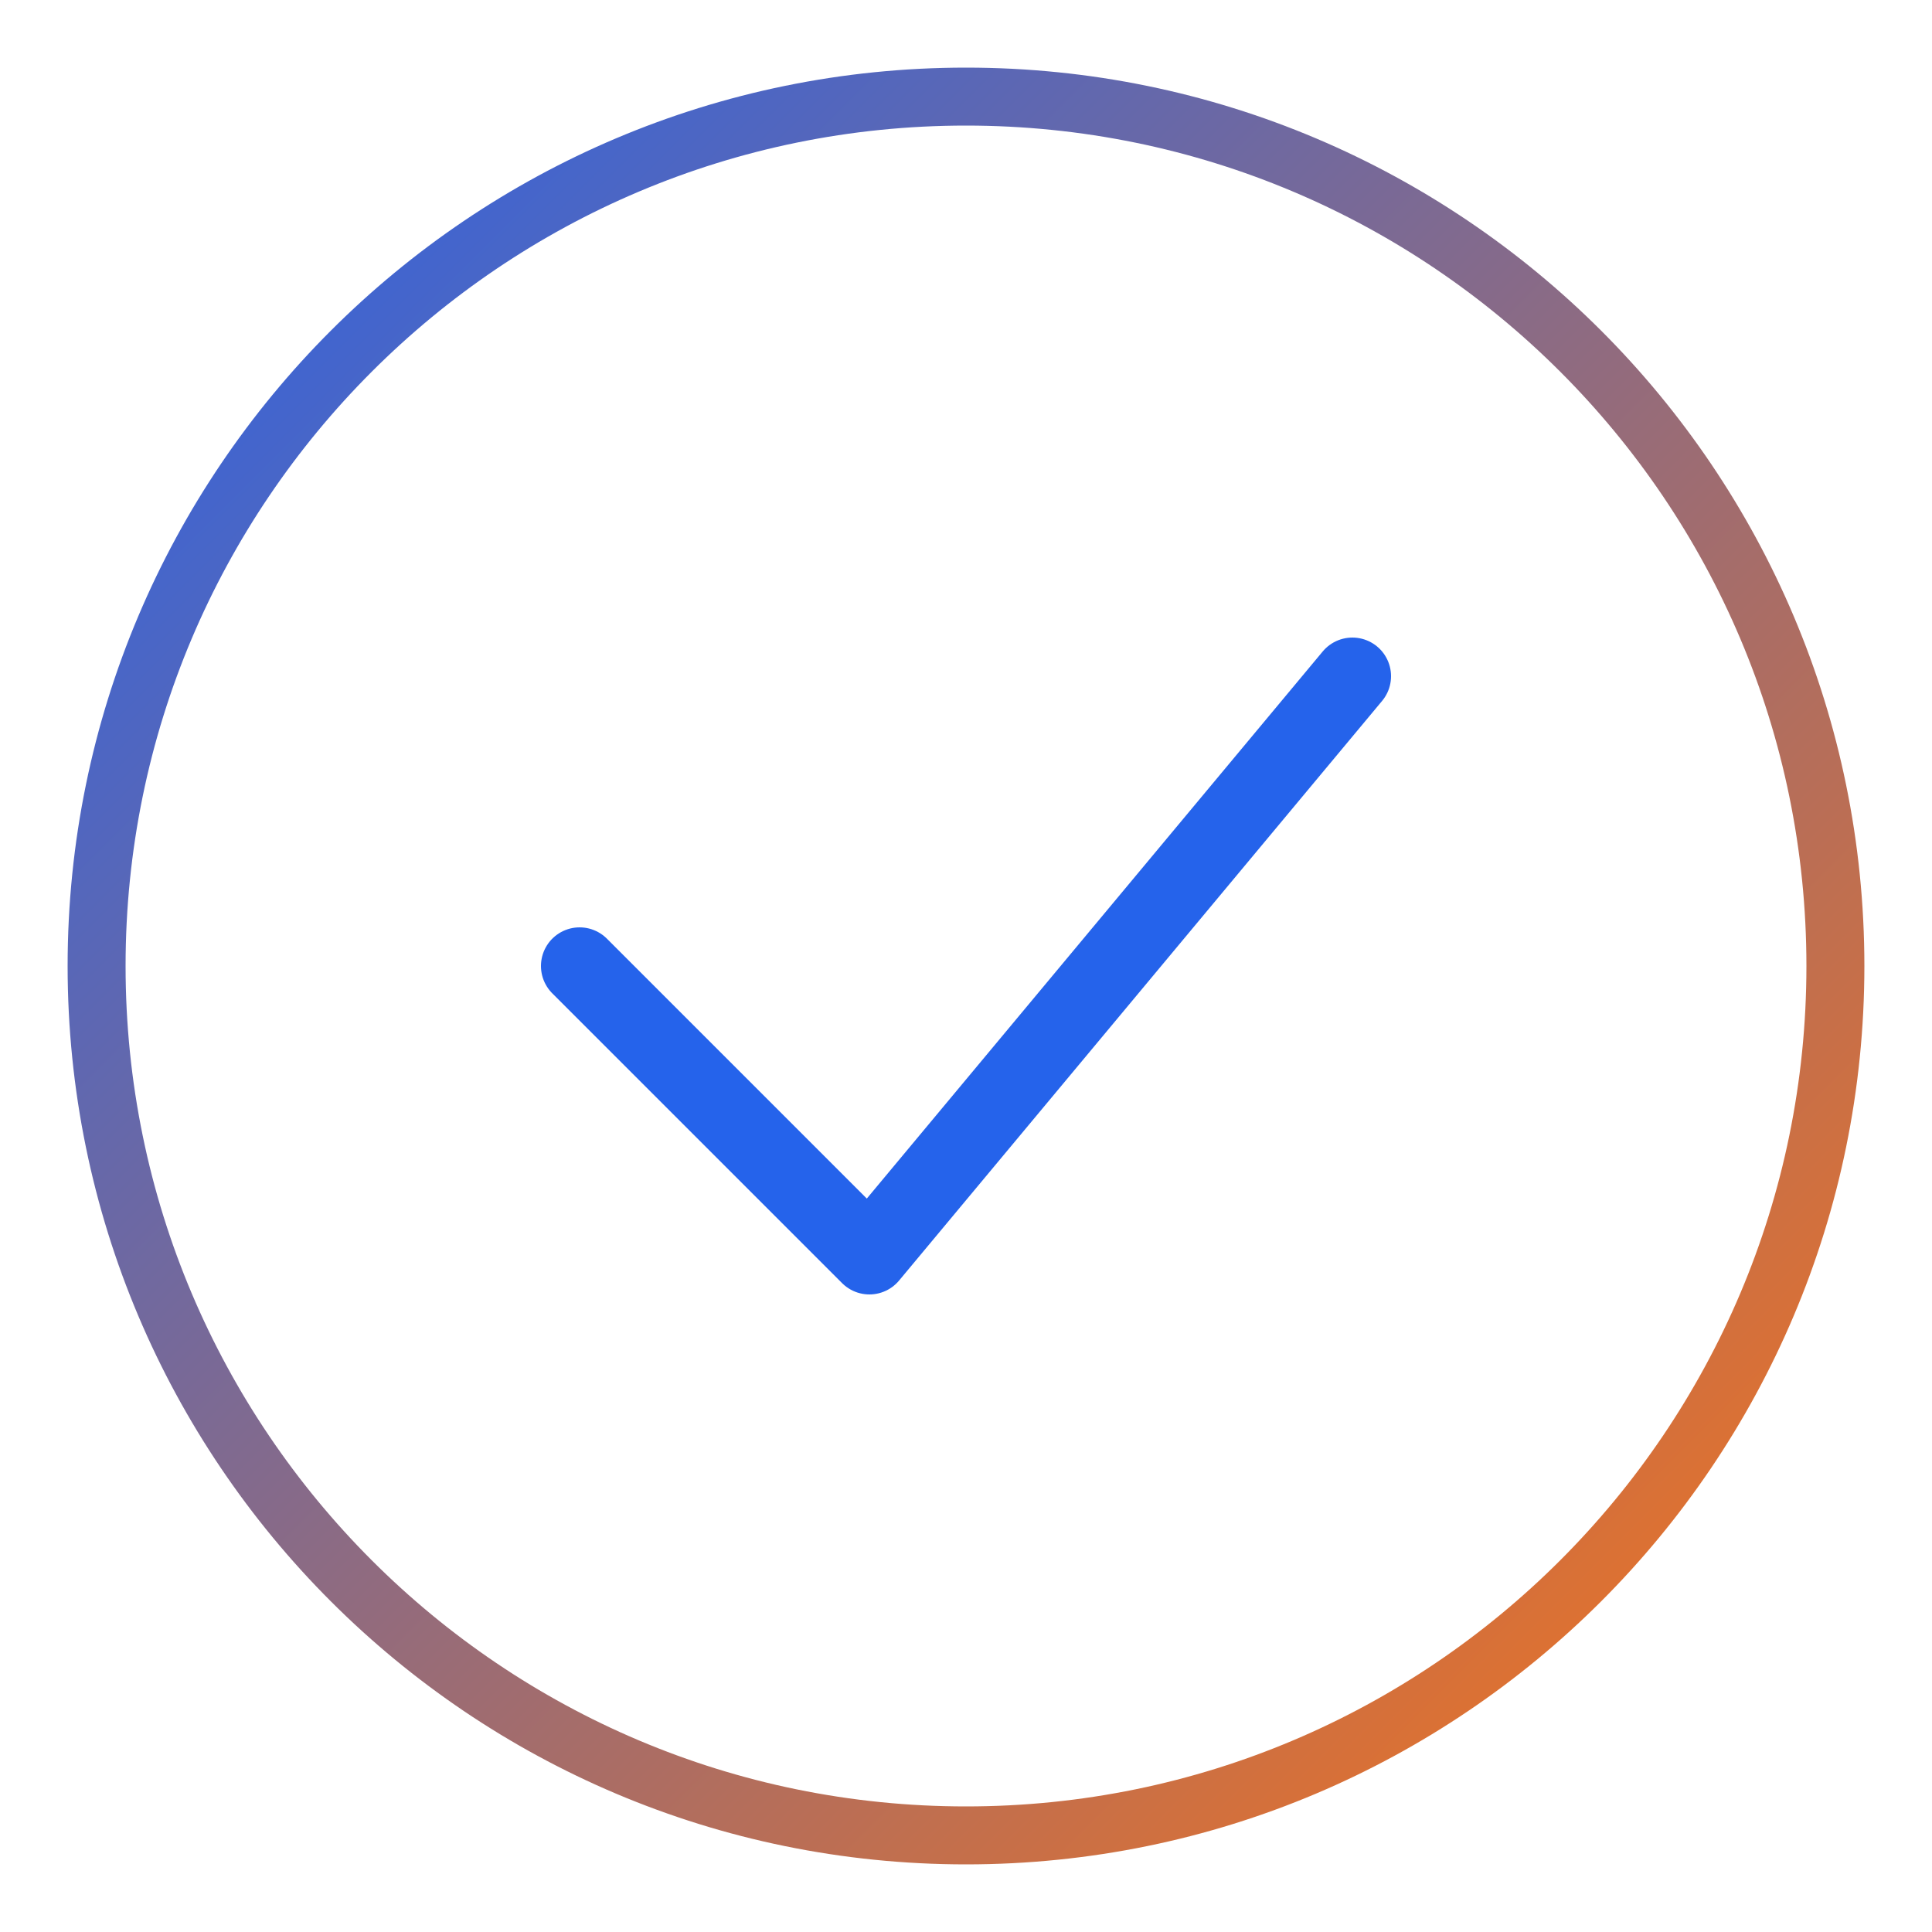
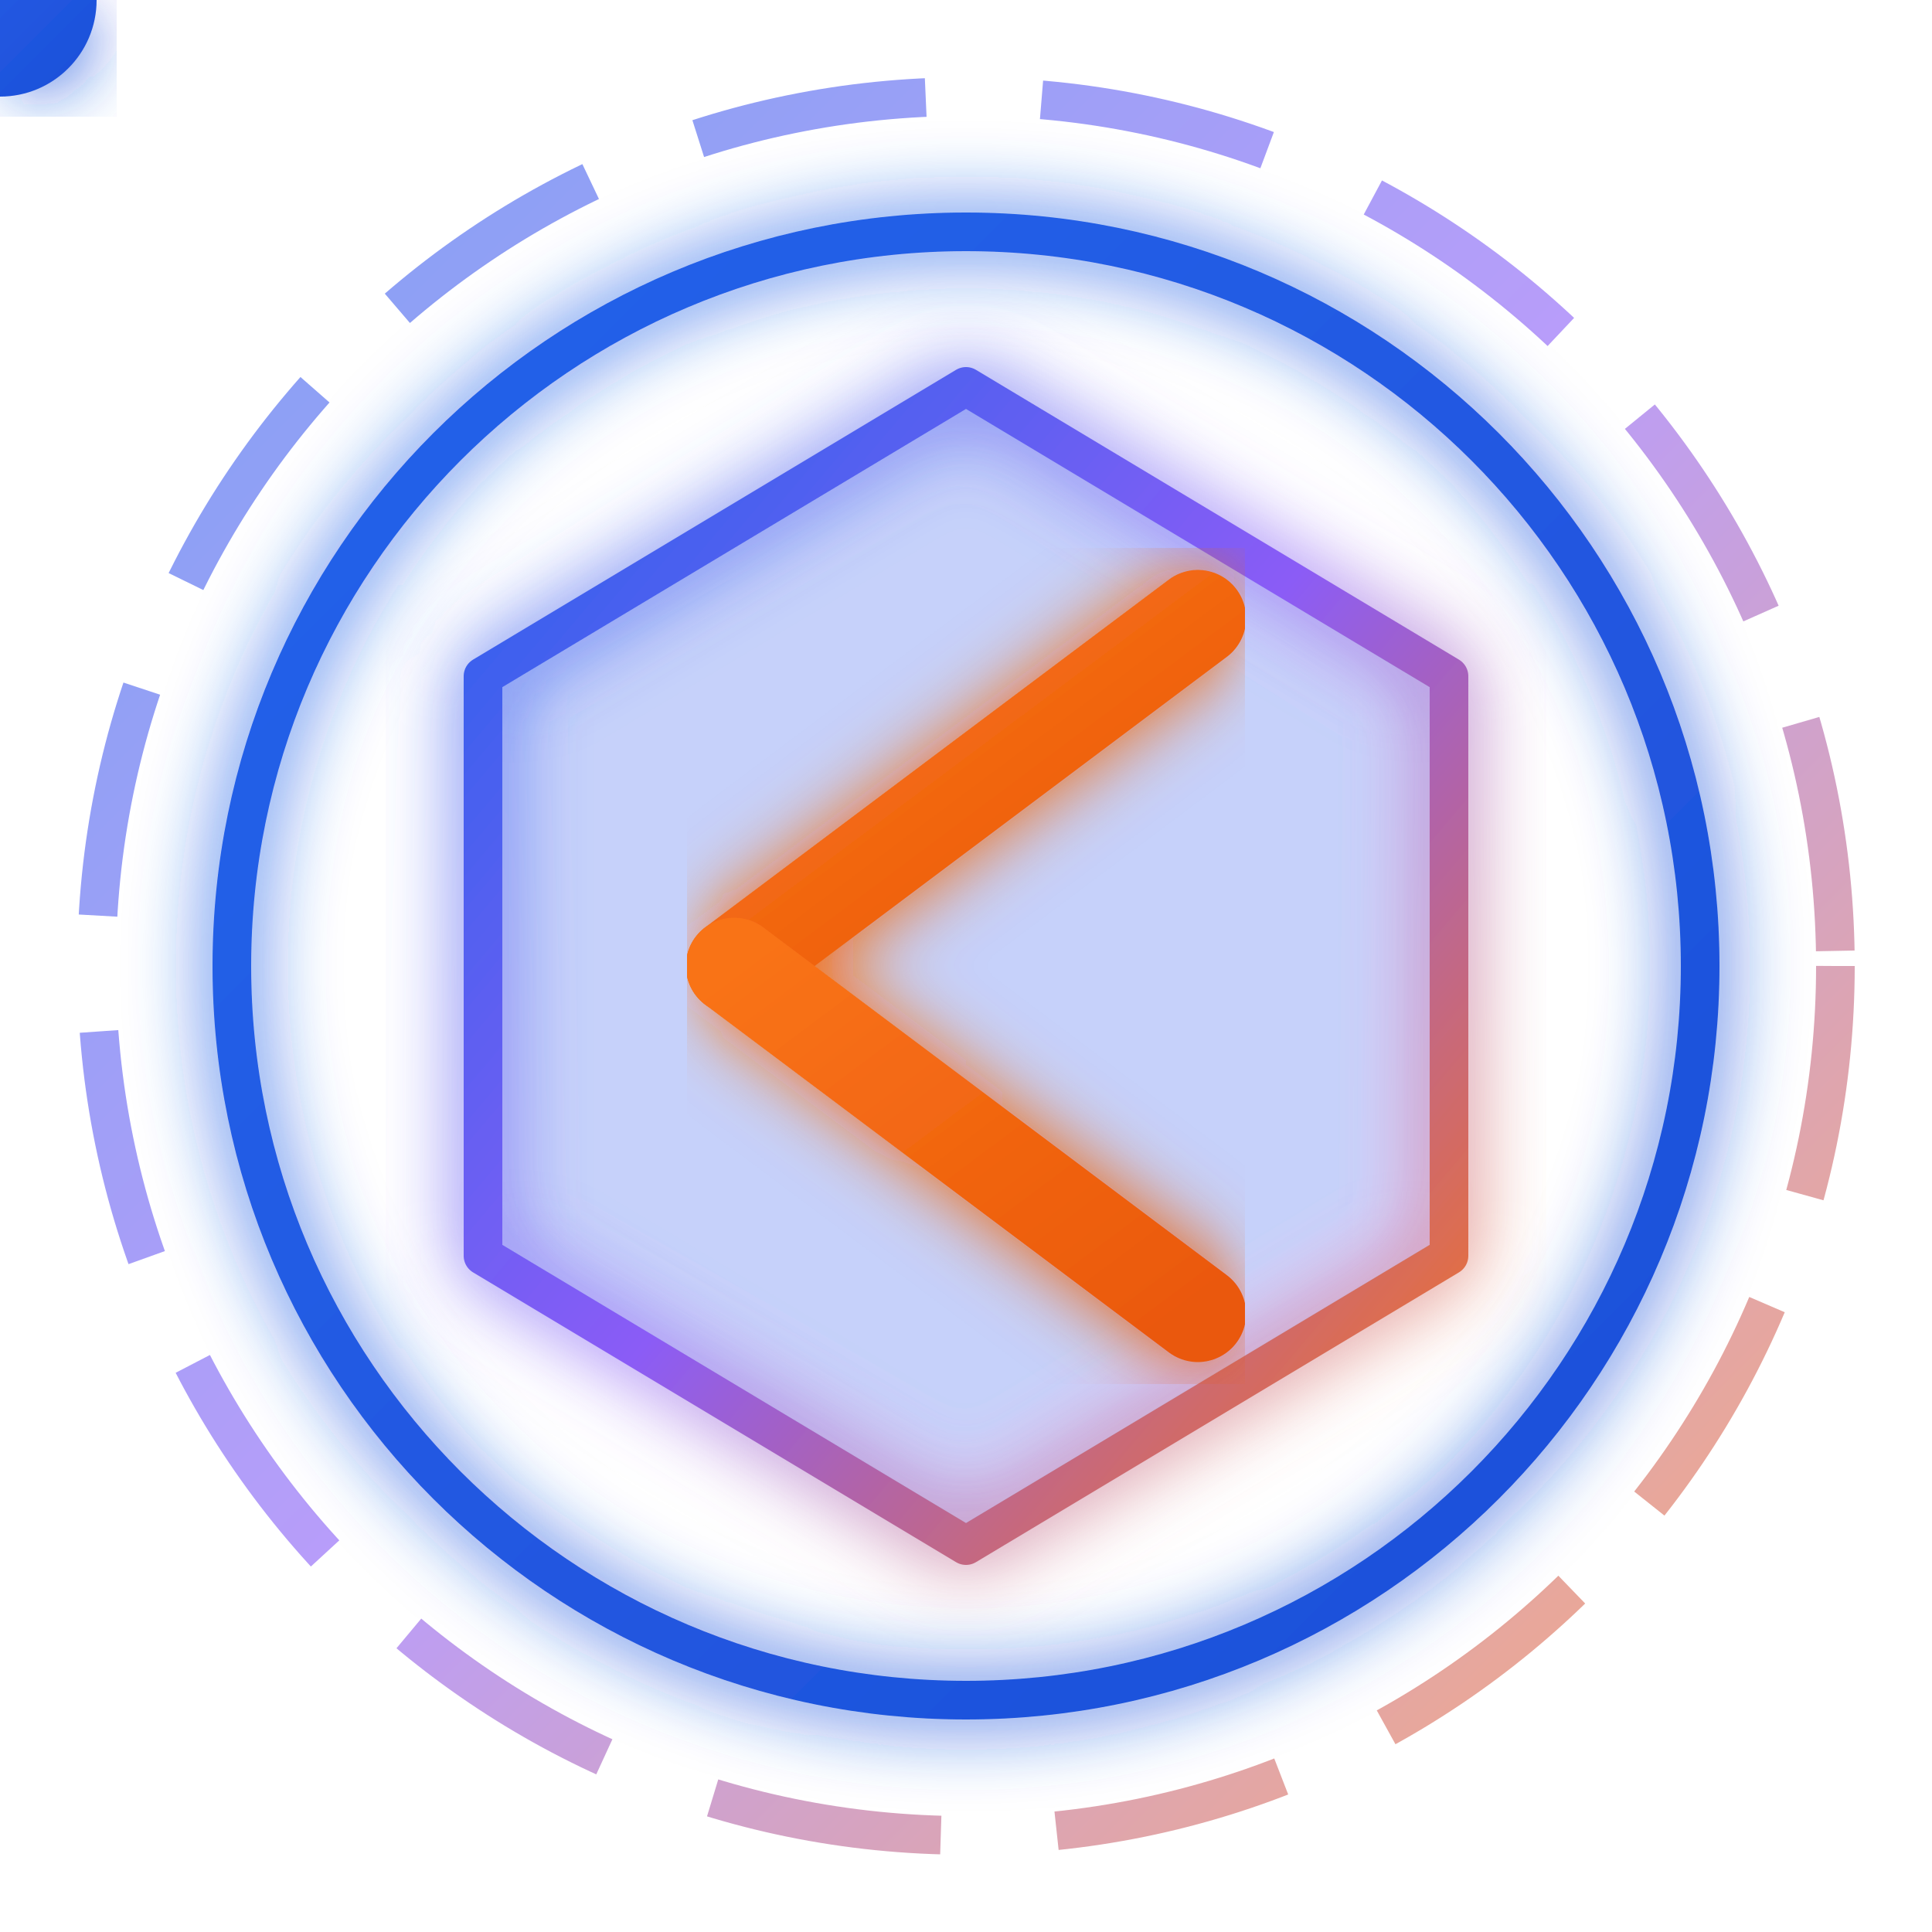
<svg xmlns="http://www.w3.org/2000/svg" viewBox="0 0 100 100" fill="none">
  <defs>
    <linearGradient id="gradient" x1="0%" y1="0%" x2="100%" y2="100%">
      <stop offset="0%" style="stop-color:#2563eb" />
+       <stop offset="50%" style="stop-color:#8B5CF6" />
      <stop offset="100%" style="stop-color:#f97316" />
    </linearGradient>
+     <linearGradient id="blueGrad" x1="0%" y1="0%" x2="100%" y2="100%">
+       <stop offset="0%" style="stop-color:#2563eb" />
+       <stop offset="100%" style="stop-color:#1d4ed8" />
+     </linearGradient>
+     <linearGradient id="orangeGrad" x1="0%" y1="0%" x2="100%" y2="100%">
+       <stop offset="0%" style="stop-color:#f97316" />
+       <stop offset="100%" style="stop-color:#ea580c" />
+     </linearGradient>
+     <filter id="glow">
+       <feGaussianBlur stdDeviation="2" result="coloredBlur" />
+       <feMerge>
+         <feMergeNode in="coloredBlur" />
+         <feMergeNode in="SourceGraphic" />
+       </feMerge>
+     </filter>
  </defs>
-   <circle cx="50" cy="50" r="45" stroke="url(#gradient)" stroke-width="3" fill="none" />
-   <path d="M30 50 L45 65 L70 35" stroke="#2563eb" stroke-width="4" stroke-linecap="round" stroke-linejoin="round" />
+   <circle cx="50" cy="50" r="45" stroke="url(#gradient)" stroke-width="2" fill="none" stroke-dasharray="12 6" opacity="0.6">
+     <animateTransform attributeName="transform" type="rotate" from="0 50 50" to="360 50 50" dur="20s" repeatCount="indefinite" />
+   </circle>
+   <circle cx="50" cy="50" r="38" stroke="url(#blueGrad)" stroke-width="2" fill="none" filter="url(#glow)">
+     <animate attributeName="opacity" values="0.5;1;0.5" dur="2s" repeatCount="indefinite" />
+   </circle>
+   <polygon points="50,20 75,35 75,65 50,80 25,65 25,35" fill="rgba(37, 99, 235, 0.15)" stroke="url(#gradient)" stroke-width="2" stroke-linejoin="round" filter="url(#glow)" />
+   <g transform="translate(50, 50)" filter="url(#glow)">
+     <line x1="-12" y1="-18" x2="-12" y2="18" stroke="url(#blueGrad)" stroke-width="5" stroke-linecap="round" />
+     <line x1="-12" y1="0" x2="12" y2="-18" stroke="url(#orangeGrad)" stroke-width="5" stroke-linecap="round" />
+     <line x1="-12" y1="0" x2="12" y2="18" stroke="url(#orangeGrad)" stroke-width="5" stroke-linecap="round" />
+   </g>
+   <circle r="5" fill="url(#blueGrad)" filter="url(#glow)">
+     <animateMotion dur="6s" repeatCount="indefinite" path="M 50,5 A 45,45 0 1,1 50,95 A 45,45 0 1,1 50,5" />
+   </circle>
</svg>
